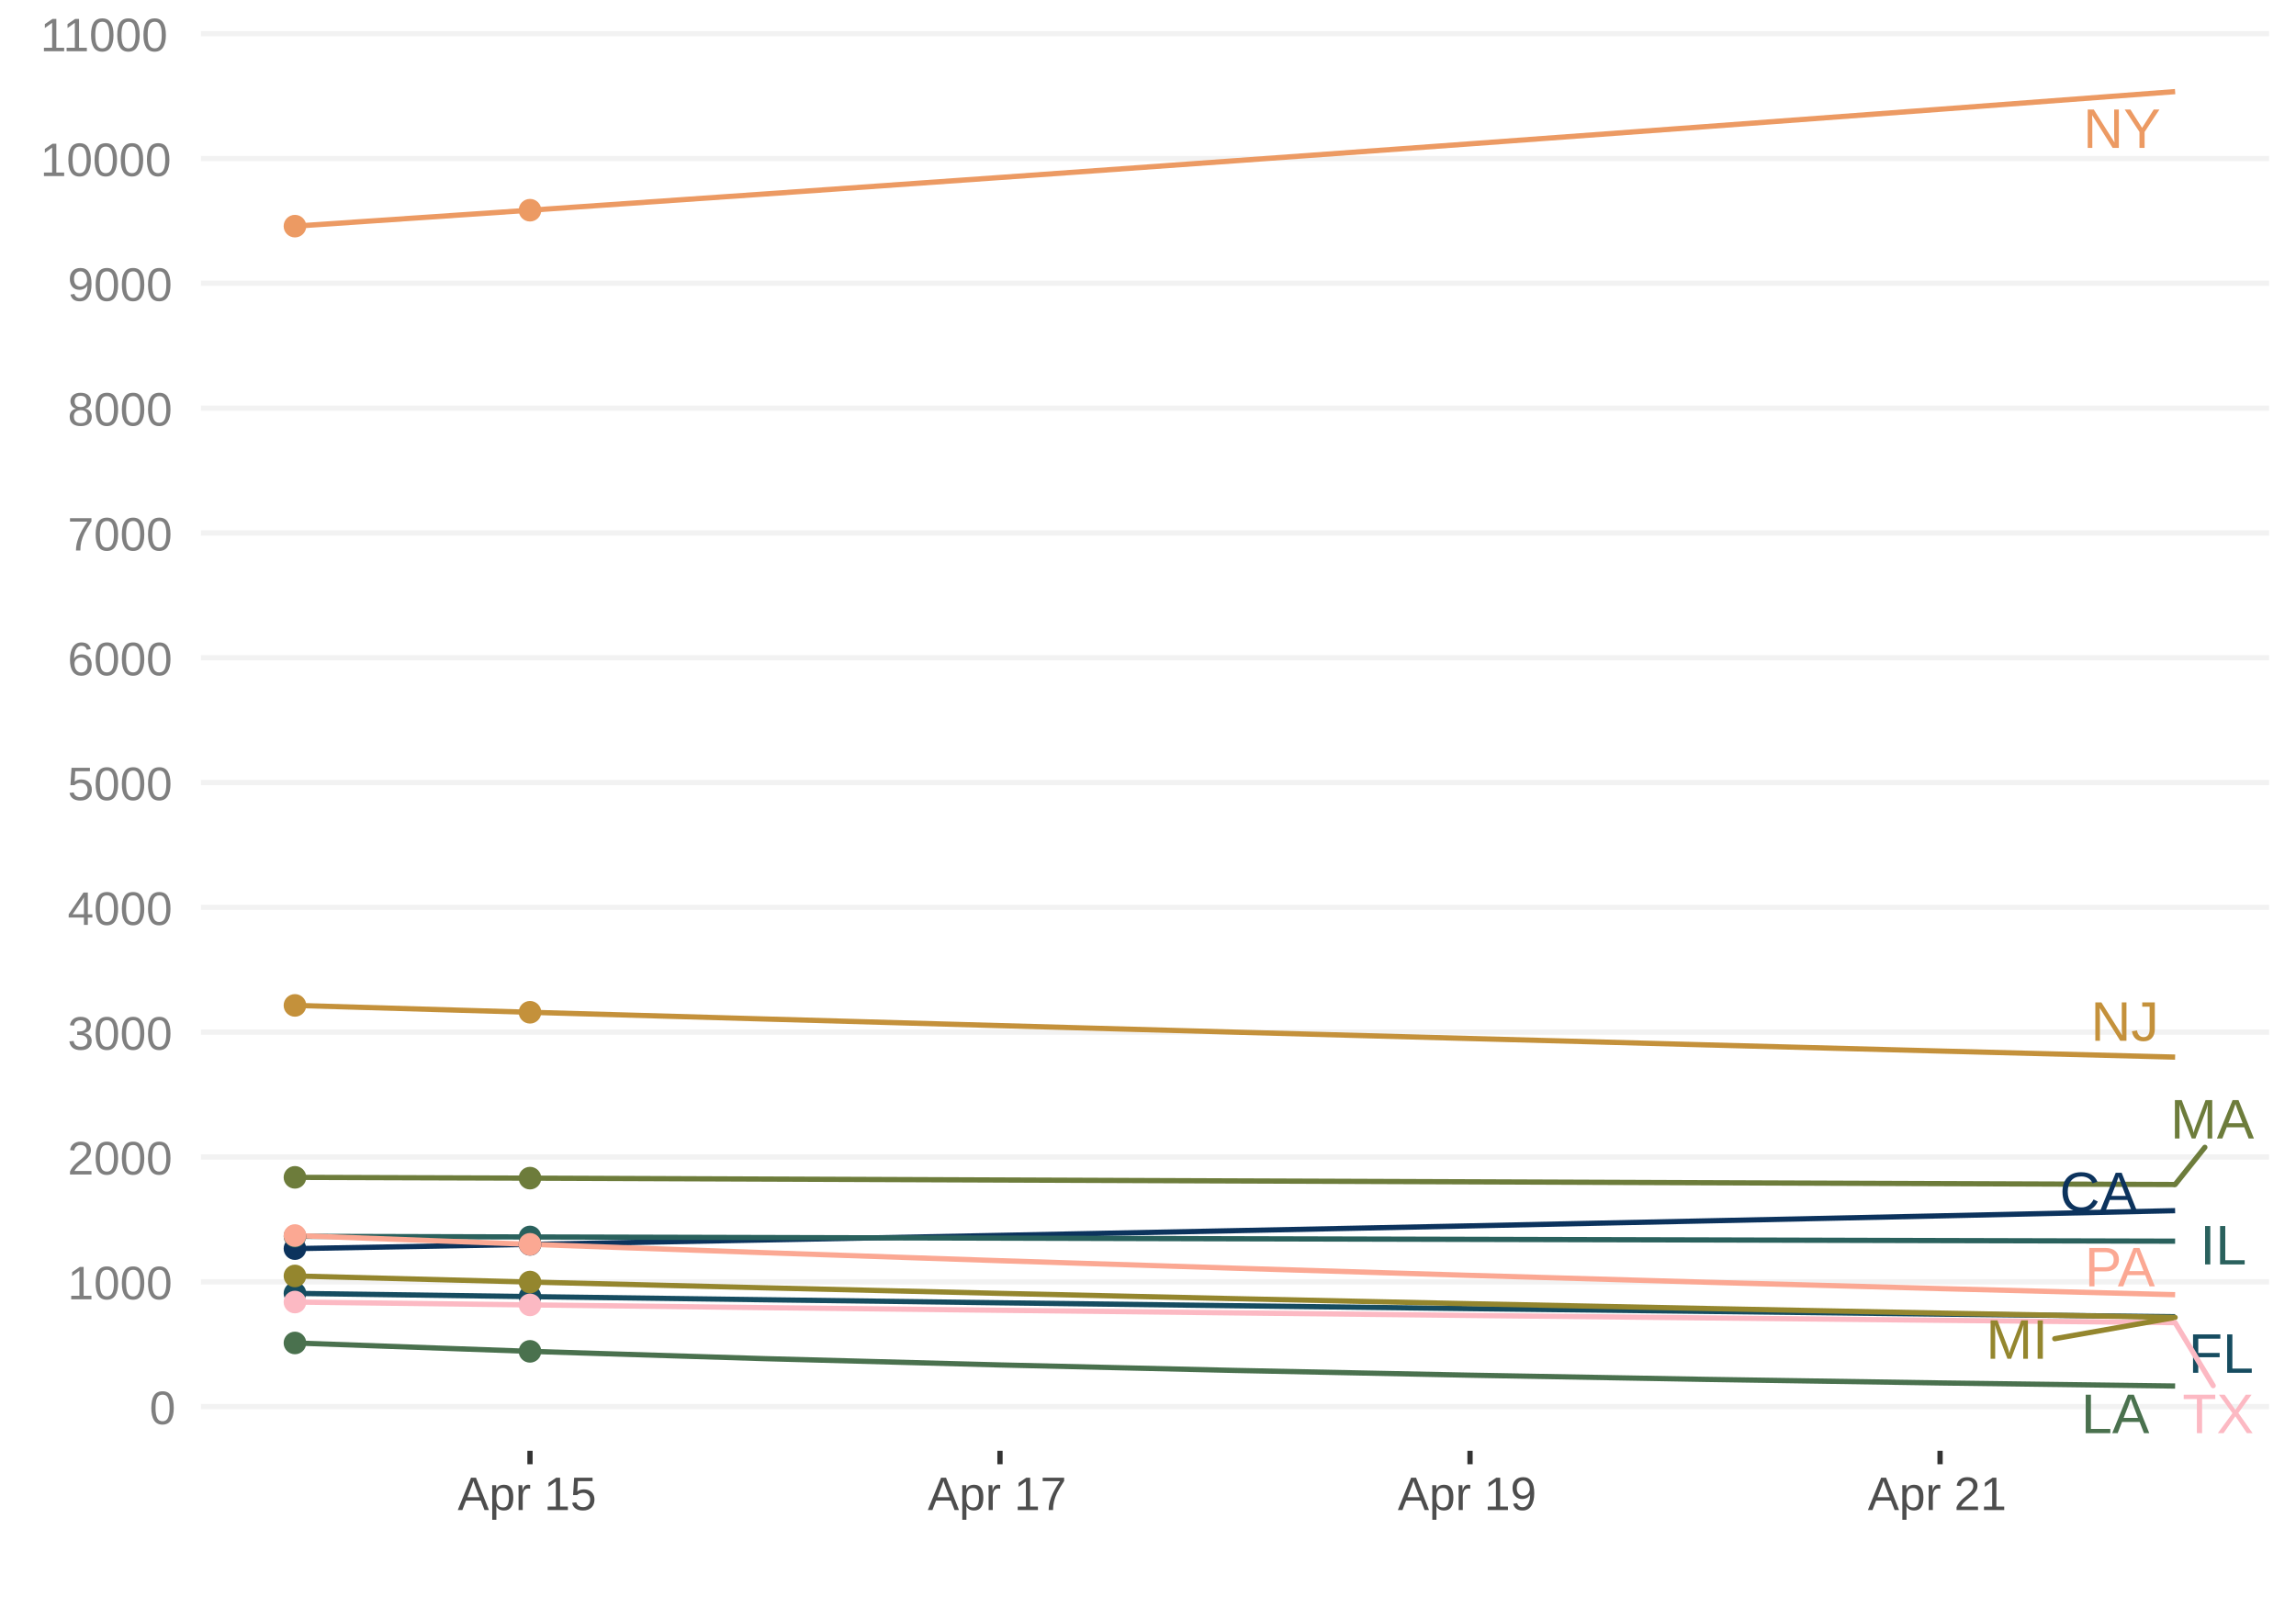
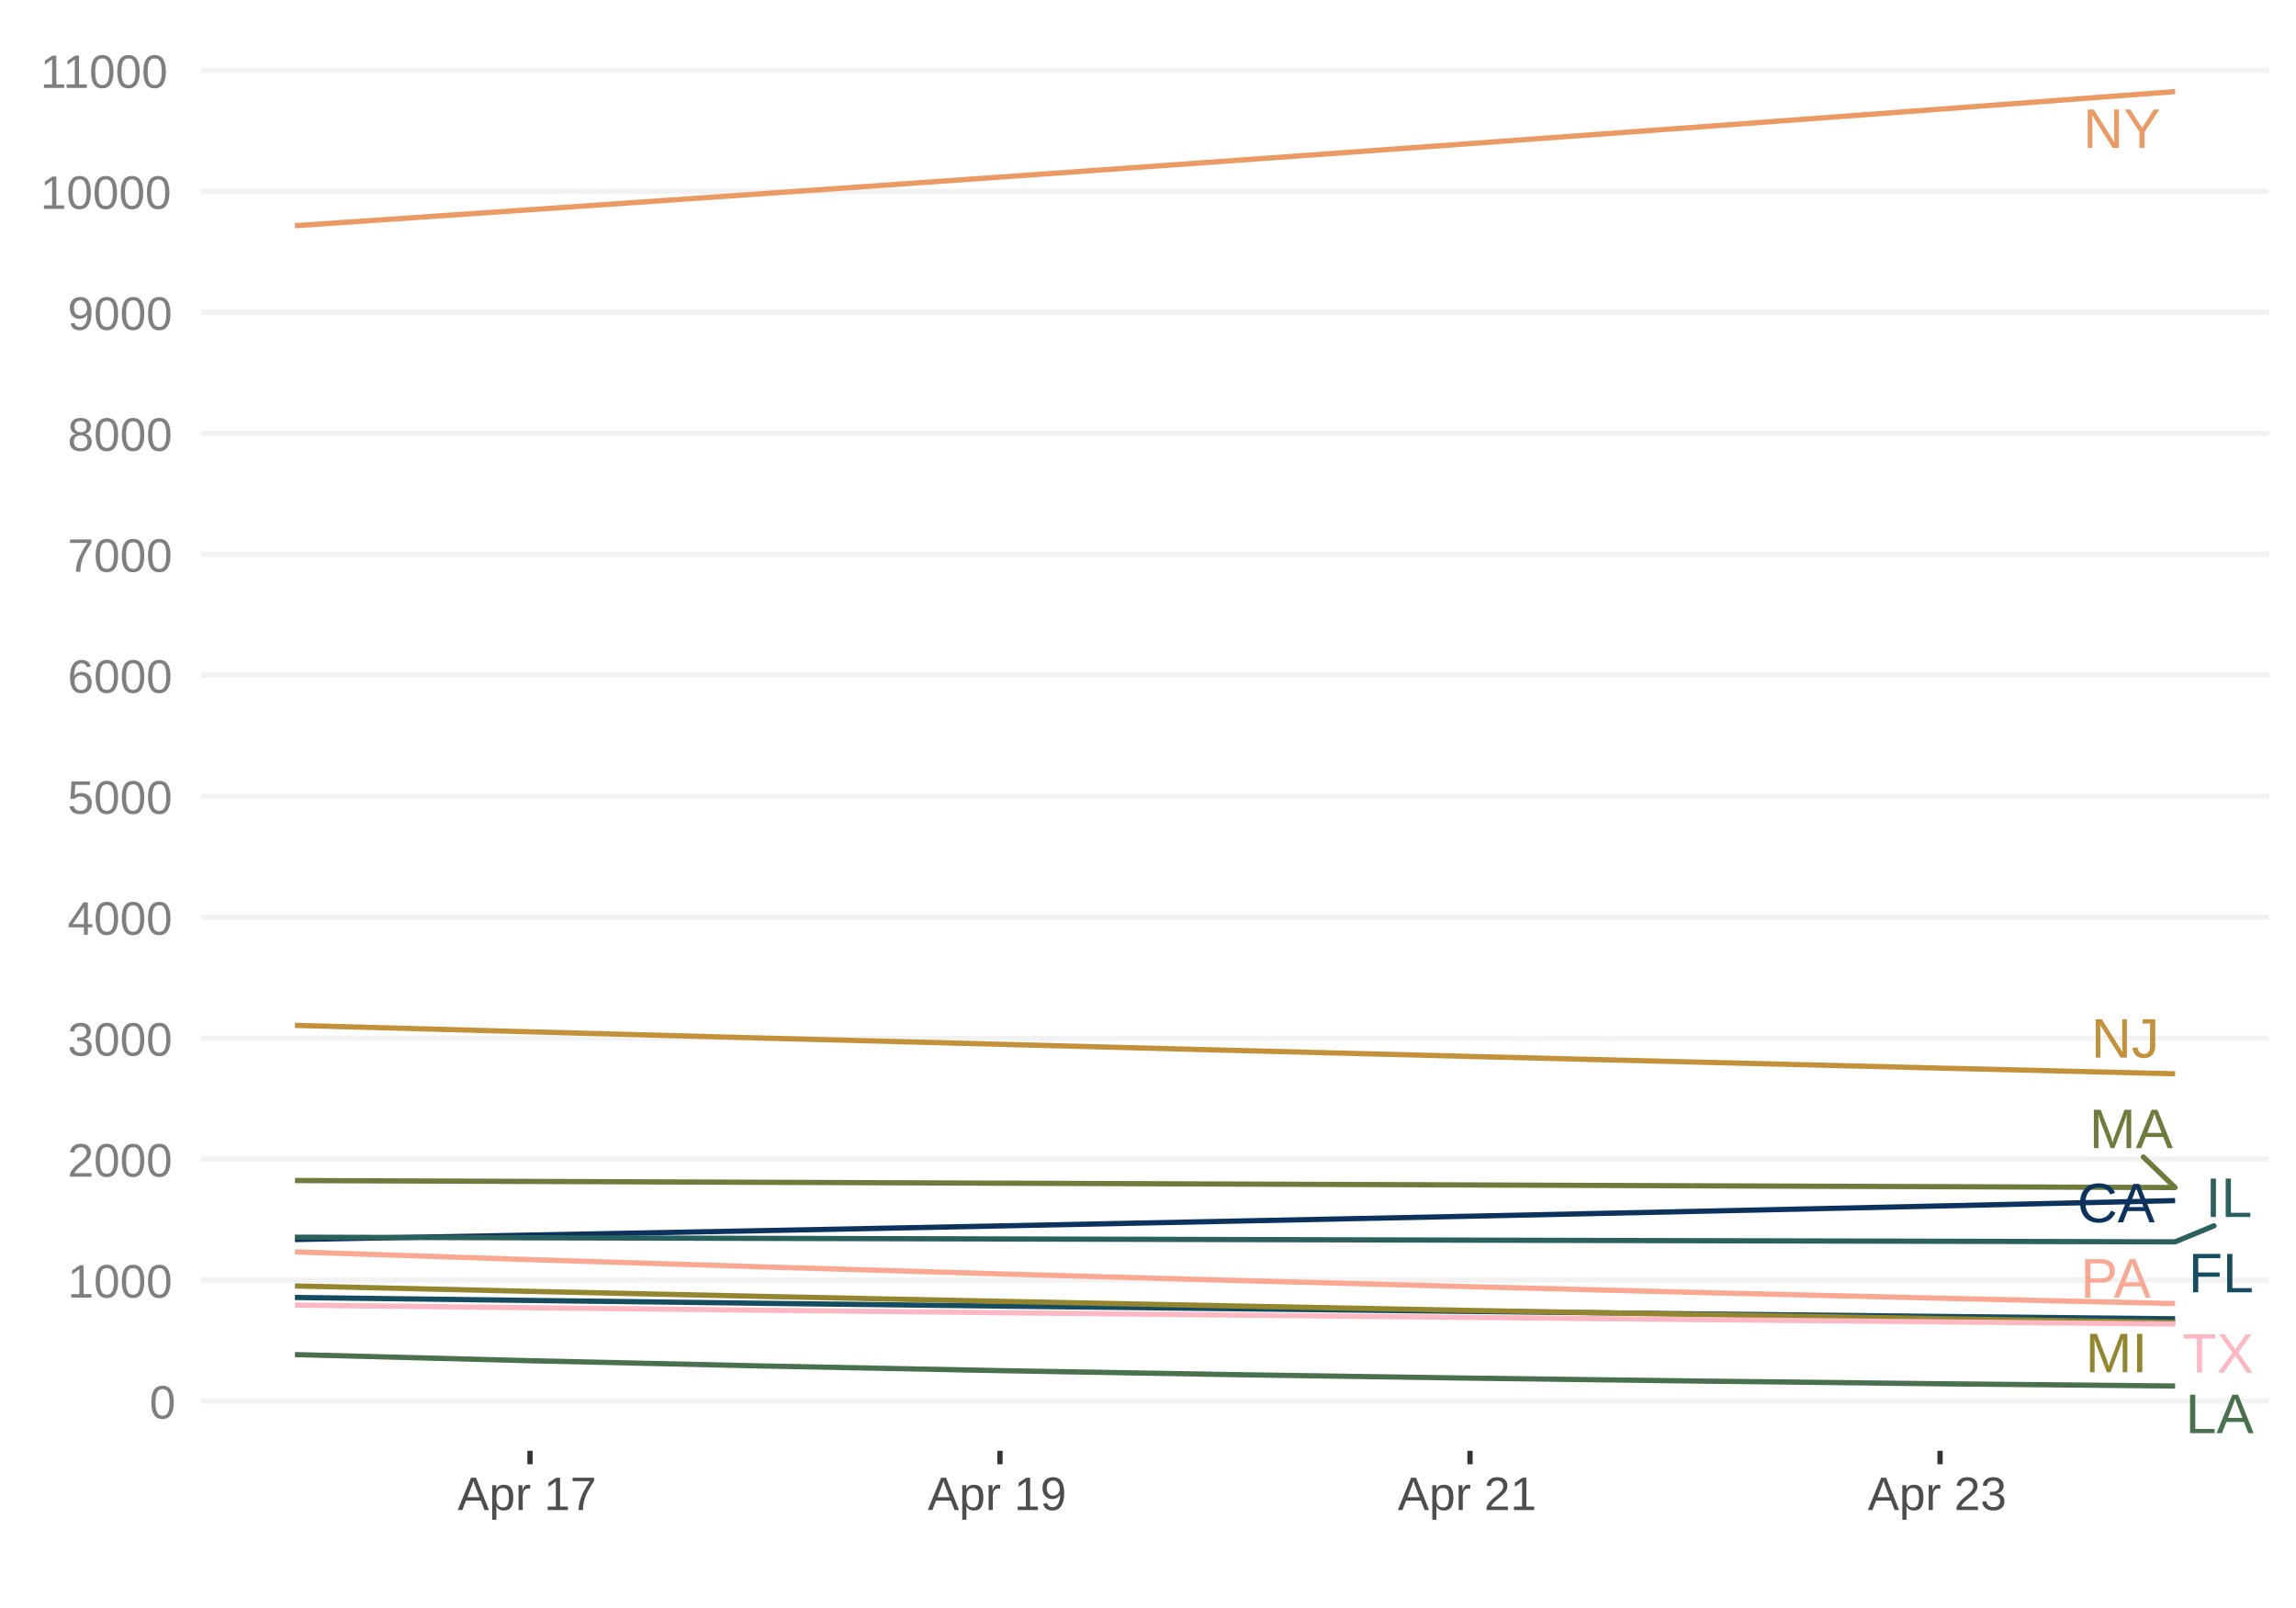
<svg xmlns="http://www.w3.org/2000/svg" viewBox="0 0 468.00 327.60">
  <defs>
    <style type="text/css">
    line, polyline, polygon, path, rect, circle {
      fill: none;
      stroke: #000000;
      stroke-linecap: round;
      stroke-linejoin: round;
      stroke-miterlimit: 10.00;
    }
  </style>
  </defs>
  <rect width="100%" height="100%" style="stroke: none; fill: none;" />
  <rect x="0.00" y="0.00" width="468.00" height="327.60" style="stroke-width: 1.07; stroke: none;" />
  <defs>
    <clipPath id="cpNDAuOTZ8NDYyLjUyfDI5NS43NHw1LjQ4">
      <rect x="40.96" y="5.48" width="421.56" height="290.26" />
    </clipPath>
  </defs>
-   <polyline points="40.96,286.73 462.52,286.73 " style="stroke-width: 1.07; stroke: #000000; stroke-opacity: 0.051; stroke-linecap: butt;" clip-path="url(#cpNDAuOTZ8NDYyLjUyfDI5NS43NHw1LjQ4)" />
-   <polyline points="40.96,261.29 462.52,261.29 " style="stroke-width: 1.07; stroke: #000000; stroke-opacity: 0.051; stroke-linecap: butt;" clip-path="url(#cpNDAuOTZ8NDYyLjUyfDI5NS43NHw1LjQ4)" />
-   <polyline points="40.96,235.85 462.52,235.85 " style="stroke-width: 1.07; stroke: #000000; stroke-opacity: 0.051; stroke-linecap: butt;" clip-path="url(#cpNDAuOTZ8NDYyLjUyfDI5NS43NHw1LjQ4)" />
-   <polyline points="40.96,210.40 462.52,210.40 " style="stroke-width: 1.07; stroke: #000000; stroke-opacity: 0.051; stroke-linecap: butt;" clip-path="url(#cpNDAuOTZ8NDYyLjUyfDI5NS43NHw1LjQ4)" />
-   <polyline points="40.96,184.96 462.52,184.96 " style="stroke-width: 1.07; stroke: #000000; stroke-opacity: 0.051; stroke-linecap: butt;" clip-path="url(#cpNDAuOTZ8NDYyLjUyfDI5NS43NHw1LjQ4)" />
-   <polyline points="40.96,159.52 462.52,159.52 " style="stroke-width: 1.07; stroke: #000000; stroke-opacity: 0.051; stroke-linecap: butt;" clip-path="url(#cpNDAuOTZ8NDYyLjUyfDI5NS43NHw1LjQ4)" />
-   <polyline points="40.96,134.08 462.52,134.08 " style="stroke-width: 1.07; stroke: #000000; stroke-opacity: 0.051; stroke-linecap: butt;" clip-path="url(#cpNDAuOTZ8NDYyLjUyfDI5NS43NHw1LjQ4)" />
-   <polyline points="40.96,108.64 462.52,108.64 " style="stroke-width: 1.07; stroke: #000000; stroke-opacity: 0.051; stroke-linecap: butt;" clip-path="url(#cpNDAuOTZ8NDYyLjUyfDI5NS43NHw1LjQ4)" />
-   <polyline points="40.96,83.20 462.52,83.20 " style="stroke-width: 1.07; stroke: #000000; stroke-opacity: 0.051; stroke-linecap: butt;" clip-path="url(#cpNDAuOTZ8NDYyLjUyfDI5NS43NHw1LjQ4)" />
-   <polyline points="40.96,57.75 462.52,57.75 " style="stroke-width: 1.07; stroke: #000000; stroke-opacity: 0.051; stroke-linecap: butt;" clip-path="url(#cpNDAuOTZ8NDYyLjUyfDI5NS43NHw1LjQ4)" />
-   <polyline points="40.96,32.31 462.52,32.31 " style="stroke-width: 1.07; stroke: #000000; stroke-opacity: 0.051; stroke-linecap: butt;" clip-path="url(#cpNDAuOTZ8NDYyLjUyfDI5NS43NHw1LjQ4)" />
-   <polyline points="40.96,6.87 462.52,6.87 " style="stroke-width: 1.07; stroke: #000000; stroke-opacity: 0.051; stroke-linecap: butt;" clip-path="url(#cpNDAuOTZ8NDYyLjUyfDI5NS43NHw1LjQ4)" />
-   <polyline points="60.12,254.53 108.03,253.66 155.93,252.76 203.83,251.83 251.74,250.87 299.64,249.89 347.55,248.88 395.45,247.85 443.36,246.79 " style="stroke-width: 1.07; stroke: #0C335D; stroke-linecap: butt;" clip-path="url(#cpNDAuOTZ8NDYyLjUyfDI5NS43NHw1LjQ4)" />
-   <polyline points="60.12,263.65 108.03,264.31 155.93,264.95 203.83,265.57 251.74,266.17 299.64,266.76 347.55,267.32 395.45,267.88 443.36,268.41 " style="stroke-width: 1.07; stroke: #164C60; stroke-linecap: butt;" clip-path="url(#cpNDAuOTZ8NDYyLjUyfDI5NS43NHw1LjQ4)" />
-   <polyline points="60.12,252.02 108.03,252.15 155.93,252.27 203.83,252.39 251.74,252.52 299.64,252.64 347.55,252.76 395.45,252.89 443.36,253.01 " style="stroke-width: 1.07; stroke: #2A615D; stroke-linecap: butt;" clip-path="url(#cpNDAuOTZ8NDYyLjUyfDI5NS43NHw1LjQ4)" />
-   <polyline points="60.12,273.76 108.03,275.47 155.93,276.96 203.83,278.24 251.74,279.36 299.64,280.33 347.55,281.18 395.45,281.91 443.36,282.54 " style="stroke-width: 1.07; stroke: #4A714E; stroke-linecap: butt;" clip-path="url(#cpNDAuOTZ8NDYyLjUyfDI5NS43NHw1LjQ4)" />
-   <polyline points="60.12,240.00 108.03,240.16 155.93,240.35 203.83,240.54 251.74,240.73 299.64,240.91 347.55,241.10 395.45,241.28 443.36,241.46 " style="stroke-width: 1.07; stroke: #6D7C3B; stroke-linecap: butt;" clip-path="url(#cpNDAuOTZ8NDYyLjUyfDI5NS43NHw1LjQ4)" />
-   <polyline points="60.12,260.10 108.03,261.34 155.93,262.52 203.83,263.65 251.74,264.73 299.64,265.76 347.55,266.73 395.45,267.67 443.36,268.56 " style="stroke-width: 1.07; stroke: #94862E; stroke-linecap: butt;" clip-path="url(#cpNDAuOTZ8NDYyLjUyfDI5NS43NHw1LjQ4)" />
-   <polyline points="60.12,204.95 108.03,206.35 155.93,207.72 203.83,209.07 251.74,210.40 299.64,211.70 347.55,212.99 395.45,214.25 443.36,215.49 " style="stroke-width: 1.07; stroke: #C4913B; stroke-linecap: butt;" clip-path="url(#cpNDAuOTZ8NDYyLjUyfDI5NS43NHw1LjQ4)" />
-   <polyline points="60.12,46.10 108.03,42.85 155.93,39.54 203.83,36.18 251.74,32.77 299.64,29.32 347.55,25.82 395.45,22.27 443.36,18.67 " style="stroke-width: 1.07; stroke: #EC9A63; stroke-linecap: butt;" clip-path="url(#cpNDAuOTZ8NDYyLjUyfDI5NS43NHw1LjQ4)" />
-   <polyline points="60.12,251.86 108.03,253.65 155.93,255.36 203.83,256.99 251.74,258.52 299.64,259.98 347.55,261.37 395.45,262.68 443.36,263.92 " style="stroke-width: 1.07; stroke: #FBA893; stroke-linecap: butt;" clip-path="url(#cpNDAuOTZ8NDYyLjUyfDI5NS43NHw1LjQ4)" />
-   <polyline points="60.12,265.42 108.03,266.00 155.93,266.56 203.83,267.10 251.74,267.63 299.64,268.15 347.55,268.65 395.45,269.14 443.36,269.62 " style="stroke-width: 1.07; stroke: #FCB9C3; stroke-linecap: butt;" clip-path="url(#cpNDAuOTZ8NDYyLjUyfDI5NS43NHw1LjQ4)" />
-   <circle cx="60.12" cy="254.53" r="1.95" style="stroke-width: 0.71; stroke: #0C335D; fill: #0C335D;" clip-path="url(#cpNDAuOTZ8NDYyLjUyfDI5NS43NHw1LjQ4)" />
-   <circle cx="108.03" cy="253.66" r="1.95" style="stroke-width: 0.71; stroke: #0C335D; fill: #0C335D;" clip-path="url(#cpNDAuOTZ8NDYyLjUyfDI5NS43NHw1LjQ4)" />
-   <circle cx="60.12" cy="263.65" r="1.95" style="stroke-width: 0.71; stroke: #164C60; fill: #164C60;" clip-path="url(#cpNDAuOTZ8NDYyLjUyfDI5NS43NHw1LjQ4)" />
-   <circle cx="108.03" cy="264.31" r="1.95" style="stroke-width: 0.71; stroke: #164C60; fill: #164C60;" clip-path="url(#cpNDAuOTZ8NDYyLjUyfDI5NS43NHw1LjQ4)" />
-   <circle cx="60.12" cy="252.02" r="1.95" style="stroke-width: 0.71; stroke: #2A615D; fill: #2A615D;" clip-path="url(#cpNDAuOTZ8NDYyLjUyfDI5NS43NHw1LjQ4)" />
-   <circle cx="108.03" cy="252.15" r="1.95" style="stroke-width: 0.71; stroke: #2A615D; fill: #2A615D;" clip-path="url(#cpNDAuOTZ8NDYyLjUyfDI5NS43NHw1LjQ4)" />
-   <circle cx="60.12" cy="273.76" r="1.95" style="stroke-width: 0.71; stroke: #4A714E; fill: #4A714E;" clip-path="url(#cpNDAuOTZ8NDYyLjUyfDI5NS43NHw1LjQ4)" />
-   <circle cx="108.03" cy="275.47" r="1.95" style="stroke-width: 0.71; stroke: #4A714E; fill: #4A714E;" clip-path="url(#cpNDAuOTZ8NDYyLjUyfDI5NS43NHw1LjQ4)" />
-   <circle cx="60.12" cy="240.00" r="1.95" style="stroke-width: 0.71; stroke: #6D7C3B; fill: #6D7C3B;" clip-path="url(#cpNDAuOTZ8NDYyLjUyfDI5NS43NHw1LjQ4)" />
-   <circle cx="108.03" cy="240.16" r="1.95" style="stroke-width: 0.71; stroke: #6D7C3B; fill: #6D7C3B;" clip-path="url(#cpNDAuOTZ8NDYyLjUyfDI5NS43NHw1LjQ4)" />
-   <circle cx="60.12" cy="260.10" r="1.95" style="stroke-width: 0.71; stroke: #94862E; fill: #94862E;" clip-path="url(#cpNDAuOTZ8NDYyLjUyfDI5NS43NHw1LjQ4)" />
-   <circle cx="108.03" cy="261.34" r="1.95" style="stroke-width: 0.71; stroke: #94862E; fill: #94862E;" clip-path="url(#cpNDAuOTZ8NDYyLjUyfDI5NS43NHw1LjQ4)" />
-   <circle cx="60.12" cy="204.95" r="1.95" style="stroke-width: 0.71; stroke: #C4913B; fill: #C4913B;" clip-path="url(#cpNDAuOTZ8NDYyLjUyfDI5NS43NHw1LjQ4)" />
-   <circle cx="108.03" cy="206.35" r="1.95" style="stroke-width: 0.71; stroke: #C4913B; fill: #C4913B;" clip-path="url(#cpNDAuOTZ8NDYyLjUyfDI5NS43NHw1LjQ4)" />
-   <circle cx="60.12" cy="46.10" r="1.95" style="stroke-width: 0.71; stroke: #EC9A63; fill: #EC9A63;" clip-path="url(#cpNDAuOTZ8NDYyLjUyfDI5NS43NHw1LjQ4)" />
-   <circle cx="108.03" cy="42.85" r="1.95" style="stroke-width: 0.71; stroke: #EC9A63; fill: #EC9A63;" clip-path="url(#cpNDAuOTZ8NDYyLjUyfDI5NS43NHw1LjQ4)" />
-   <circle cx="60.12" cy="251.86" r="1.95" style="stroke-width: 0.71; stroke: #FBA893; fill: #FBA893;" clip-path="url(#cpNDAuOTZ8NDYyLjUyfDI5NS43NHw1LjQ4)" />
-   <circle cx="108.03" cy="253.65" r="1.95" style="stroke-width: 0.71; stroke: #FBA893; fill: #FBA893;" clip-path="url(#cpNDAuOTZ8NDYyLjUyfDI5NS43NHw1LjQ4)" />
-   <circle cx="60.12" cy="265.42" r="1.95" style="stroke-width: 0.71; stroke: #FCB9C3; fill: #FCB9C3;" clip-path="url(#cpNDAuOTZ8NDYyLjUyfDI5NS43NHw1LjQ4)" />
-   <circle cx="108.03" cy="266.00" r="1.95" style="stroke-width: 0.71; stroke: #FCB9C3; fill: #FCB9C3;" clip-path="url(#cpNDAuOTZ8NDYyLjUyfDI5NS43NHw1LjQ4)" />
+   <polyline points="40.96,285.60 462.52,285.60 " style="stroke-width: 1.07; stroke: #000000; stroke-opacity: 0.051; stroke-linecap: butt;" clip-path="url(#cpNDAuOTZ8NDYyLjUyfDI5NS43NHw1LjQ4)" />
+   <polyline points="40.96,260.94 462.52,260.94 " style="stroke-width: 1.07; stroke: #000000; stroke-opacity: 0.051; stroke-linecap: butt;" clip-path="url(#cpNDAuOTZ8NDYyLjUyfDI5NS43NHw1LjQ4)" />
+   <polyline points="40.96,236.28 462.52,236.28 " style="stroke-width: 1.07; stroke: #000000; stroke-opacity: 0.051; stroke-linecap: butt;" clip-path="url(#cpNDAuOTZ8NDYyLjUyfDI5NS43NHw1LjQ4)" />
+   <polyline points="40.96,211.62 462.52,211.62 " style="stroke-width: 1.07; stroke: #000000; stroke-opacity: 0.051; stroke-linecap: butt;" clip-path="url(#cpNDAuOTZ8NDYyLjUyfDI5NS43NHw1LjQ4)" />
+   <polyline points="40.96,186.96 462.52,186.96 " style="stroke-width: 1.07; stroke: #000000; stroke-opacity: 0.051; stroke-linecap: butt;" clip-path="url(#cpNDAuOTZ8NDYyLjUyfDI5NS43NHw1LjQ4)" />
+   <polyline points="40.96,162.30 462.52,162.30 " style="stroke-width: 1.07; stroke: #000000; stroke-opacity: 0.051; stroke-linecap: butt;" clip-path="url(#cpNDAuOTZ8NDYyLjUyfDI5NS43NHw1LjQ4)" />
+   <polyline points="40.96,137.64 462.52,137.64 " style="stroke-width: 1.07; stroke: #000000; stroke-opacity: 0.051; stroke-linecap: butt;" clip-path="url(#cpNDAuOTZ8NDYyLjUyfDI5NS43NHw1LjQ4)" />
+   <polyline points="40.96,112.98 462.52,112.98 " style="stroke-width: 1.07; stroke: #000000; stroke-opacity: 0.051; stroke-linecap: butt;" clip-path="url(#cpNDAuOTZ8NDYyLjUyfDI5NS43NHw1LjQ4)" />
+   <polyline points="40.96,88.33 462.52,88.33 " style="stroke-width: 1.07; stroke: #000000; stroke-opacity: 0.051; stroke-linecap: butt;" clip-path="url(#cpNDAuOTZ8NDYyLjUyfDI5NS43NHw1LjQ4)" />
+   <polyline points="40.96,63.67 462.52,63.67 " style="stroke-width: 1.07; stroke: #000000; stroke-opacity: 0.051; stroke-linecap: butt;" clip-path="url(#cpNDAuOTZ8NDYyLjUyfDI5NS43NHw1LjQ4)" />
+   <polyline points="40.96,39.01 462.52,39.01 " style="stroke-width: 1.07; stroke: #000000; stroke-opacity: 0.051; stroke-linecap: butt;" clip-path="url(#cpNDAuOTZ8NDYyLjUyfDI5NS43NHw1LjQ4)" />
+   <polyline points="40.96,14.35 462.52,14.35 " style="stroke-width: 1.07; stroke: #000000; stroke-opacity: 0.051; stroke-linecap: butt;" clip-path="url(#cpNDAuOTZ8NDYyLjUyfDI5NS43NHw1LjQ4)" />
+   <polyline points="60.12,252.67 108.03,251.77 155.93,250.85 203.83,249.90 251.74,248.92 299.64,247.92 347.55,246.89 395.45,245.83 443.36,244.74 " style="stroke-width: 1.07; stroke: #0C335D; stroke-linecap: butt;" clip-path="url(#cpNDAuOTZ8NDYyLjUyfDI5NS43NHw1LjQ4)" />
+   <polyline points="60.12,264.49 108.03,265.09 155.93,265.68 203.83,266.24 251.74,266.79 299.64,267.33 347.55,267.85 395.45,268.35 443.36,268.84 " style="stroke-width: 1.07; stroke: #164C60; stroke-linecap: butt;" clip-path="url(#cpNDAuOTZ8NDYyLjUyfDI5NS43NHw1LjQ4)" />
+   <polyline points="60.12,252.20 108.03,252.32 155.93,252.44 203.83,252.56 251.74,252.68 299.64,252.80 347.55,252.92 395.45,253.03 443.36,253.15 " style="stroke-width: 1.07; stroke: #2A615D; stroke-linecap: butt;" clip-path="url(#cpNDAuOTZ8NDYyLjUyfDI5NS43NHw1LjQ4)" />
+   <polyline points="60.12,276.13 108.03,277.38 155.93,278.46 203.83,279.40 251.74,280.22 299.64,280.93 347.55,281.54 395.45,282.08 443.36,282.54 " style="stroke-width: 1.07; stroke: #4A714E; stroke-linecap: butt;" clip-path="url(#cpNDAuOTZ8NDYyLjUyfDI5NS43NHw1LjQ4)" />
+   <polyline points="60.12,240.65 108.03,240.83 155.93,241.01 203.83,241.19 251.74,241.37 299.64,241.55 347.55,241.73 395.45,241.90 443.36,242.08 " style="stroke-width: 1.07; stroke: #6D7C3B; stroke-linecap: butt;" clip-path="url(#cpNDAuOTZ8NDYyLjUyfDI5NS43NHw1LjQ4)" />
+   <polyline points="60.12,262.14 108.03,263.24 155.93,264.28 203.83,265.27 251.74,266.22 299.64,267.13 347.55,267.99 395.45,268.81 443.36,269.59 " style="stroke-width: 1.07; stroke: #94862E; stroke-linecap: butt;" clip-path="url(#cpNDAuOTZ8NDYyLjUyfDI5NS43NHw1LjQ4)" />
+   <polyline points="60.12,209.02 108.03,210.33 155.93,211.62 203.83,212.88 251.74,214.13 299.64,215.35 347.55,216.55 395.45,217.73 443.36,218.89 " style="stroke-width: 1.07; stroke: #C4913B; stroke-linecap: butt;" clip-path="url(#cpNDAuOTZ8NDYyLjUyfDI5NS43NHw1LjQ4)" />
+   <polyline points="60.12,46.01 108.03,42.75 155.93,39.45 203.83,36.10 251.74,32.71 299.64,29.27 347.55,25.79 395.45,22.25 443.36,18.67 " style="stroke-width: 1.07; stroke: #EC9A63; stroke-linecap: butt;" clip-path="url(#cpNDAuOTZ8NDYyLjUyfDI5NS43NHw1LjQ4)" />
+   <polyline points="60.12,255.20 108.03,256.77 155.93,258.26 203.83,259.68 251.74,261.02 299.64,262.29 347.55,263.50 395.45,264.64 443.36,265.73 " style="stroke-width: 1.07; stroke: #FBA893; stroke-linecap: butt;" clip-path="url(#cpNDAuOTZ8NDYyLjUyfDI5NS43NHw1LjQ4)" />
+   <polyline points="60.12,266.05 108.03,266.58 155.93,267.09 203.83,267.59 251.74,268.08 299.64,268.55 347.55,269.01 395.45,269.46 443.36,269.90 " style="stroke-width: 1.07; stroke: #FCB9C3; stroke-linecap: butt;" clip-path="url(#cpNDAuOTZ8NDYyLjUyfDI5NS43NHw1LjQ4)" />
  <g clip-path="url(#cpNDAuOTZ8NDYyLjUyfDI5NS43NHw1LjQ4)">
-     <text x="419.82" y="246.89" style="font-size: 11.38px; fill: #0C335D; font-family: Arial;" textLength="15.28px" lengthAdjust="spacingAndGlyphs">CA</text>
+     <text x="423.42" y="249.16" style="font-size: 11.38px; fill: #0C335D; font-family: Arial;" textLength="15.28px" lengthAdjust="spacingAndGlyphs">CA</text>
  </g>
  <g clip-path="url(#cpNDAuOTZ8NDYyLjUyfDI5NS43NHw1LjQ4)">
-     <text x="446.08" y="279.84" style="font-size: 11.38px; fill: #164C60; font-family: Arial;" textLength="12.84px" lengthAdjust="spacingAndGlyphs">FL</text>
+     <text x="446.08" y="263.44" style="font-size: 11.38px; fill: #164C60; font-family: Arial;" textLength="12.84px" lengthAdjust="spacingAndGlyphs">FL</text>
+   </g>
+   <line x1="451.28" y1="249.88" x2="443.36" y2="253.15" style="stroke-width: 1.07; stroke: #2A615D;" clip-path="url(#cpNDAuOTZ8NDYyLjUyfDI5NS43NHw1LjQ4)" />
+   <g clip-path="url(#cpNDAuOTZ8NDYyLjUyfDI5NS43NHw1LjQ4)">
+     <text x="449.57" y="248.08" style="font-size: 11.38px; fill: #2A615D; font-family: Arial;" textLength="9.17px" lengthAdjust="spacingAndGlyphs">IL</text>
  </g>
  <g clip-path="url(#cpNDAuOTZ8NDYyLjUyfDI5NS43NHw1LjQ4)">
-     <text x="448.42" y="257.75" style="font-size: 11.38px; fill: #2A615D; font-family: Arial;" textLength="9.17px" lengthAdjust="spacingAndGlyphs">IL</text>
+     <text x="445.47" y="292.14" style="font-size: 11.38px; fill: #4A714E; font-family: Arial;" textLength="13.45px" lengthAdjust="spacingAndGlyphs">LA</text>
+   </g>
+   <line x1="436.89" y1="235.85" x2="443.36" y2="242.08" style="stroke-width: 1.07; stroke: #6D7C3B;" clip-path="url(#cpNDAuOTZ8NDYyLjUyfDI5NS43NHw1LjQ4)" />
+   <g clip-path="url(#cpNDAuOTZ8NDYyLjUyfDI5NS43NHw1LjQ4)">
+     <text x="425.86" y="234.05" style="font-size: 11.38px; fill: #6D7C3B; font-family: Arial;" textLength="16.50px" lengthAdjust="spacingAndGlyphs">MA</text>
  </g>
  <g clip-path="url(#cpNDAuOTZ8NDYyLjUyfDI5NS43NHw1LjQ4)">
-     <text x="424.20" y="292.14" style="font-size: 11.38px; fill: #4A714E; font-family: Arial;" textLength="13.45px" lengthAdjust="spacingAndGlyphs">LA</text>
-   </g>
-   <line x1="449.42" y1="233.88" x2="443.36" y2="241.46" style="stroke-width: 1.07; stroke: #6D7C3B;" clip-path="url(#cpNDAuOTZ8NDYyLjUyfDI5NS43NHw1LjQ4)" />
-   <g clip-path="url(#cpNDAuOTZ8NDYyLjUyfDI5NS43NHw1LjQ4)">
-     <text x="442.38" y="232.08" style="font-size: 11.38px; fill: #6D7C3B; font-family: Arial;" textLength="16.50px" lengthAdjust="spacingAndGlyphs">MA</text>
-   </g>
-   <line x1="418.83" y1="272.89" x2="443.36" y2="268.56" style="stroke-width: 1.07; stroke: #94862E;" clip-path="url(#cpNDAuOTZ8NDYyLjUyfDI5NS43NHw1LjQ4)" />
-   <g clip-path="url(#cpNDAuOTZ8NDYyLjUyfDI5NS43NHw1LjQ4)">
-     <text x="404.81" y="276.98" style="font-size: 11.38px; fill: #94862E; font-family: Arial;" textLength="12.22px" lengthAdjust="spacingAndGlyphs">MI</text>
+     <text x="425.08" y="279.73" style="font-size: 11.38px; fill: #94862E; font-family: Arial;" textLength="12.22px" lengthAdjust="spacingAndGlyphs">MI</text>
  </g>
  <g clip-path="url(#cpNDAuOTZ8NDYyLjUyfDI5NS43NHw1LjQ4)">
-     <text x="426.16" y="212.16" style="font-size: 11.38px; fill: #C4913B; font-family: Arial;" textLength="13.44px" lengthAdjust="spacingAndGlyphs">NJ</text>
+     <text x="426.25" y="215.59" style="font-size: 11.38px; fill: #C4913B; font-family: Arial;" textLength="13.44px" lengthAdjust="spacingAndGlyphs">NJ</text>
  </g>
  <g clip-path="url(#cpNDAuOTZ8NDYyLjUyfDI5NS43NHw1LjQ4)">
    <text x="424.61" y="30.15" style="font-size: 11.38px; fill: #EC9A63; font-family: Arial;" textLength="15.28px" lengthAdjust="spacingAndGlyphs">NY</text>
  </g>
  <g clip-path="url(#cpNDAuOTZ8NDYyLjUyfDI5NS43NHw1LjQ4)">
-     <text x="424.92" y="262.22" style="font-size: 11.38px; fill: #FBA893; font-family: Arial;" textLength="14.67px" lengthAdjust="spacingAndGlyphs">PA</text>
+     <text x="424.09" y="264.51" style="font-size: 11.38px; fill: #FBA893; font-family: Arial;" textLength="14.67px" lengthAdjust="spacingAndGlyphs">PA</text>
  </g>
-   <line x1="451.12" y1="282.46" x2="443.36" y2="269.62" style="stroke-width: 1.07; stroke: #FCB9C3;" clip-path="url(#cpNDAuOTZ8NDYyLjUyfDI5NS43NHw1LjQ4)" />
  <g clip-path="url(#cpNDAuOTZ8NDYyLjUyfDI5NS43NHw1LjQ4)">
-     <text x="444.86" y="292.14" style="font-size: 11.38px; fill: #FCB9C3; font-family: Arial;" textLength="14.06px" lengthAdjust="spacingAndGlyphs">TX</text>
+     <text x="444.86" y="279.82" style="font-size: 11.38px; fill: #FCB9C3; font-family: Arial;" textLength="14.06px" lengthAdjust="spacingAndGlyphs">TX</text>
  </g>
  <defs>
    <clipPath id="cpMC4wMHw0NjguMDB8MzI3LjYwfDAuMDA=">
      <rect x="0.00" y="0.00" width="468.00" height="327.60" />
    </clipPath>
  </defs>
  <g clip-path="url(#cpMC4wMHw0NjguMDB8MzI3LjYwfDAuMDA=)">
-     <text x="30.47" y="290.31" style="font-size: 9.60px; fill: #7F7F7F; font-family: Arial;" textLength="5.56px" lengthAdjust="spacingAndGlyphs">0</text>
+     <text x="30.47" y="289.18" style="font-size: 9.60px; fill: #7F7F7F; font-family: Arial;" textLength="5.56px" lengthAdjust="spacingAndGlyphs">0</text>
  </g>
  <g clip-path="url(#cpMC4wMHw0NjguMDB8MzI3LjYwfDAuMDA=)">
-     <text x="13.78" y="264.86" style="font-size: 9.60px; fill: #7F7F7F; font-family: Arial;" textLength="22.25px" lengthAdjust="spacingAndGlyphs">1000</text>
+     <text x="13.78" y="264.52" style="font-size: 9.60px; fill: #7F7F7F; font-family: Arial;" textLength="22.25px" lengthAdjust="spacingAndGlyphs">1000</text>
  </g>
  <g clip-path="url(#cpMC4wMHw0NjguMDB8MzI3LjYwfDAuMDA=)">
-     <text x="13.78" y="239.42" style="font-size: 9.60px; fill: #7F7F7F; font-family: Arial;" textLength="22.25px" lengthAdjust="spacingAndGlyphs">2000</text>
+     <text x="13.78" y="239.86" style="font-size: 9.60px; fill: #7F7F7F; font-family: Arial;" textLength="22.25px" lengthAdjust="spacingAndGlyphs">2000</text>
  </g>
  <g clip-path="url(#cpMC4wMHw0NjguMDB8MzI3LjYwfDAuMDA=)">
-     <text x="13.78" y="213.98" style="font-size: 9.60px; fill: #7F7F7F; font-family: Arial;" textLength="22.25px" lengthAdjust="spacingAndGlyphs">3000</text>
+     <text x="13.78" y="215.20" style="font-size: 9.60px; fill: #7F7F7F; font-family: Arial;" textLength="22.25px" lengthAdjust="spacingAndGlyphs">3000</text>
  </g>
  <g clip-path="url(#cpMC4wMHw0NjguMDB8MzI3LjYwfDAuMDA=)">
-     <text x="13.78" y="188.54" style="font-size: 9.60px; fill: #7F7F7F; font-family: Arial;" textLength="22.25px" lengthAdjust="spacingAndGlyphs">4000</text>
+     <text x="13.78" y="190.54" style="font-size: 9.60px; fill: #7F7F7F; font-family: Arial;" textLength="22.25px" lengthAdjust="spacingAndGlyphs">4000</text>
  </g>
  <g clip-path="url(#cpMC4wMHw0NjguMDB8MzI3LjYwfDAuMDA=)">
-     <text x="13.78" y="163.10" style="font-size: 9.60px; fill: #7F7F7F; font-family: Arial;" textLength="22.25px" lengthAdjust="spacingAndGlyphs">5000</text>
+     <text x="13.78" y="165.88" style="font-size: 9.60px; fill: #7F7F7F; font-family: Arial;" textLength="22.25px" lengthAdjust="spacingAndGlyphs">5000</text>
  </g>
  <g clip-path="url(#cpMC4wMHw0NjguMDB8MzI3LjYwfDAuMDA=)">
-     <text x="13.78" y="137.66" style="font-size: 9.60px; fill: #7F7F7F; font-family: Arial;" textLength="22.25px" lengthAdjust="spacingAndGlyphs">6000</text>
+     <text x="13.78" y="141.22" style="font-size: 9.60px; fill: #7F7F7F; font-family: Arial;" textLength="22.25px" lengthAdjust="spacingAndGlyphs">6000</text>
  </g>
  <g clip-path="url(#cpMC4wMHw0NjguMDB8MzI3LjYwfDAuMDA=)">
-     <text x="13.78" y="112.22" style="font-size: 9.60px; fill: #7F7F7F; font-family: Arial;" textLength="22.25px" lengthAdjust="spacingAndGlyphs">7000</text>
+     <text x="13.78" y="116.56" style="font-size: 9.60px; fill: #7F7F7F; font-family: Arial;" textLength="22.25px" lengthAdjust="spacingAndGlyphs">7000</text>
  </g>
  <g clip-path="url(#cpMC4wMHw0NjguMDB8MzI3LjYwfDAuMDA=)">
-     <text x="13.78" y="86.77" style="font-size: 9.60px; fill: #7F7F7F; font-family: Arial;" textLength="22.25px" lengthAdjust="spacingAndGlyphs">8000</text>
+     <text x="13.78" y="91.90" style="font-size: 9.60px; fill: #7F7F7F; font-family: Arial;" textLength="22.25px" lengthAdjust="spacingAndGlyphs">8000</text>
  </g>
  <g clip-path="url(#cpMC4wMHw0NjguMDB8MzI3LjYwfDAuMDA=)">
-     <text x="13.78" y="61.33" style="font-size: 9.60px; fill: #7F7F7F; font-family: Arial;" textLength="22.25px" lengthAdjust="spacingAndGlyphs">9000</text>
+     <text x="13.78" y="67.24" style="font-size: 9.60px; fill: #7F7F7F; font-family: Arial;" textLength="22.25px" lengthAdjust="spacingAndGlyphs">9000</text>
  </g>
  <g clip-path="url(#cpMC4wMHw0NjguMDB8MzI3LjYwfDAuMDA=)">
-     <text x="8.22" y="35.89" style="font-size: 9.60px; fill: #7F7F7F; font-family: Arial;" textLength="27.81px" lengthAdjust="spacingAndGlyphs">10000</text>
+     <text x="8.22" y="42.58" style="font-size: 9.60px; fill: #7F7F7F; font-family: Arial;" textLength="27.81px" lengthAdjust="spacingAndGlyphs">10000</text>
  </g>
  <g clip-path="url(#cpMC4wMHw0NjguMDB8MzI3LjYwfDAuMDA=)">
-     <text x="8.22" y="10.45" style="font-size: 9.60px; fill: #7F7F7F; font-family: Arial;" textLength="27.81px" lengthAdjust="spacingAndGlyphs">11000</text>
+     <text x="8.22" y="17.92" style="font-size: 9.60px; fill: #7F7F7F; font-family: Arial;" textLength="27.81px" lengthAdjust="spacingAndGlyphs">11000</text>
  </g>
  <polyline points="108.03,298.48 108.03,295.74 " style="stroke-width: 1.07; stroke: #333333; stroke-linecap: butt;" clip-path="url(#cpMC4wMHw0NjguMDB8MzI3LjYwfDAuMDA=)" />
  <polyline points="203.83,298.48 203.83,295.74 " style="stroke-width: 1.07; stroke: #333333; stroke-linecap: butt;" clip-path="url(#cpMC4wMHw0NjguMDB8MzI3LjYwfDAuMDA=)" />
  <polyline points="299.64,298.48 299.64,295.74 " style="stroke-width: 1.07; stroke: #333333; stroke-linecap: butt;" clip-path="url(#cpMC4wMHw0NjguMDB8MzI3LjYwfDAuMDA=)" />
  <polyline points="395.45,298.48 395.45,295.74 " style="stroke-width: 1.07; stroke: #333333; stroke-linecap: butt;" clip-path="url(#cpMC4wMHw0NjguMDB8MzI3LjYwfDAuMDA=)" />
  <g clip-path="url(#cpMC4wMHw0NjguMDB8MzI3LjYwfDAuMDA=)">
-     <text x="93.29" y="307.82" style="font-size: 9.60px; fill: #4D4D4D; font-family: Arial;" textLength="29.46px" lengthAdjust="spacingAndGlyphs">Apr 15</text>
+     <text x="93.29" y="307.82" style="font-size: 9.60px; fill: #4D4D4D; font-family: Arial;" textLength="29.46px" lengthAdjust="spacingAndGlyphs">Apr 17</text>
  </g>
  <g clip-path="url(#cpMC4wMHw0NjguMDB8MzI3LjYwfDAuMDA=)">
-     <text x="189.10" y="307.82" style="font-size: 9.60px; fill: #4D4D4D; font-family: Arial;" textLength="29.46px" lengthAdjust="spacingAndGlyphs">Apr 17</text>
+     <text x="189.10" y="307.82" style="font-size: 9.60px; fill: #4D4D4D; font-family: Arial;" textLength="29.46px" lengthAdjust="spacingAndGlyphs">Apr 19</text>
  </g>
  <g clip-path="url(#cpMC4wMHw0NjguMDB8MzI3LjYwfDAuMDA=)">
-     <text x="284.91" y="307.82" style="font-size: 9.60px; fill: #4D4D4D; font-family: Arial;" textLength="29.46px" lengthAdjust="spacingAndGlyphs">Apr 19</text>
+     <text x="284.91" y="307.82" style="font-size: 9.60px; fill: #4D4D4D; font-family: Arial;" textLength="29.46px" lengthAdjust="spacingAndGlyphs">Apr 21</text>
  </g>
  <g clip-path="url(#cpMC4wMHw0NjguMDB8MzI3LjYwfDAuMDA=)">
-     <text x="380.72" y="307.82" style="font-size: 9.60px; fill: #4D4D4D; font-family: Arial;" textLength="29.46px" lengthAdjust="spacingAndGlyphs">Apr 21</text>
+     <text x="380.72" y="307.82" style="font-size: 9.60px; fill: #4D4D4D; font-family: Arial;" textLength="29.46px" lengthAdjust="spacingAndGlyphs">Apr 23</text>
  </g>
</svg>
